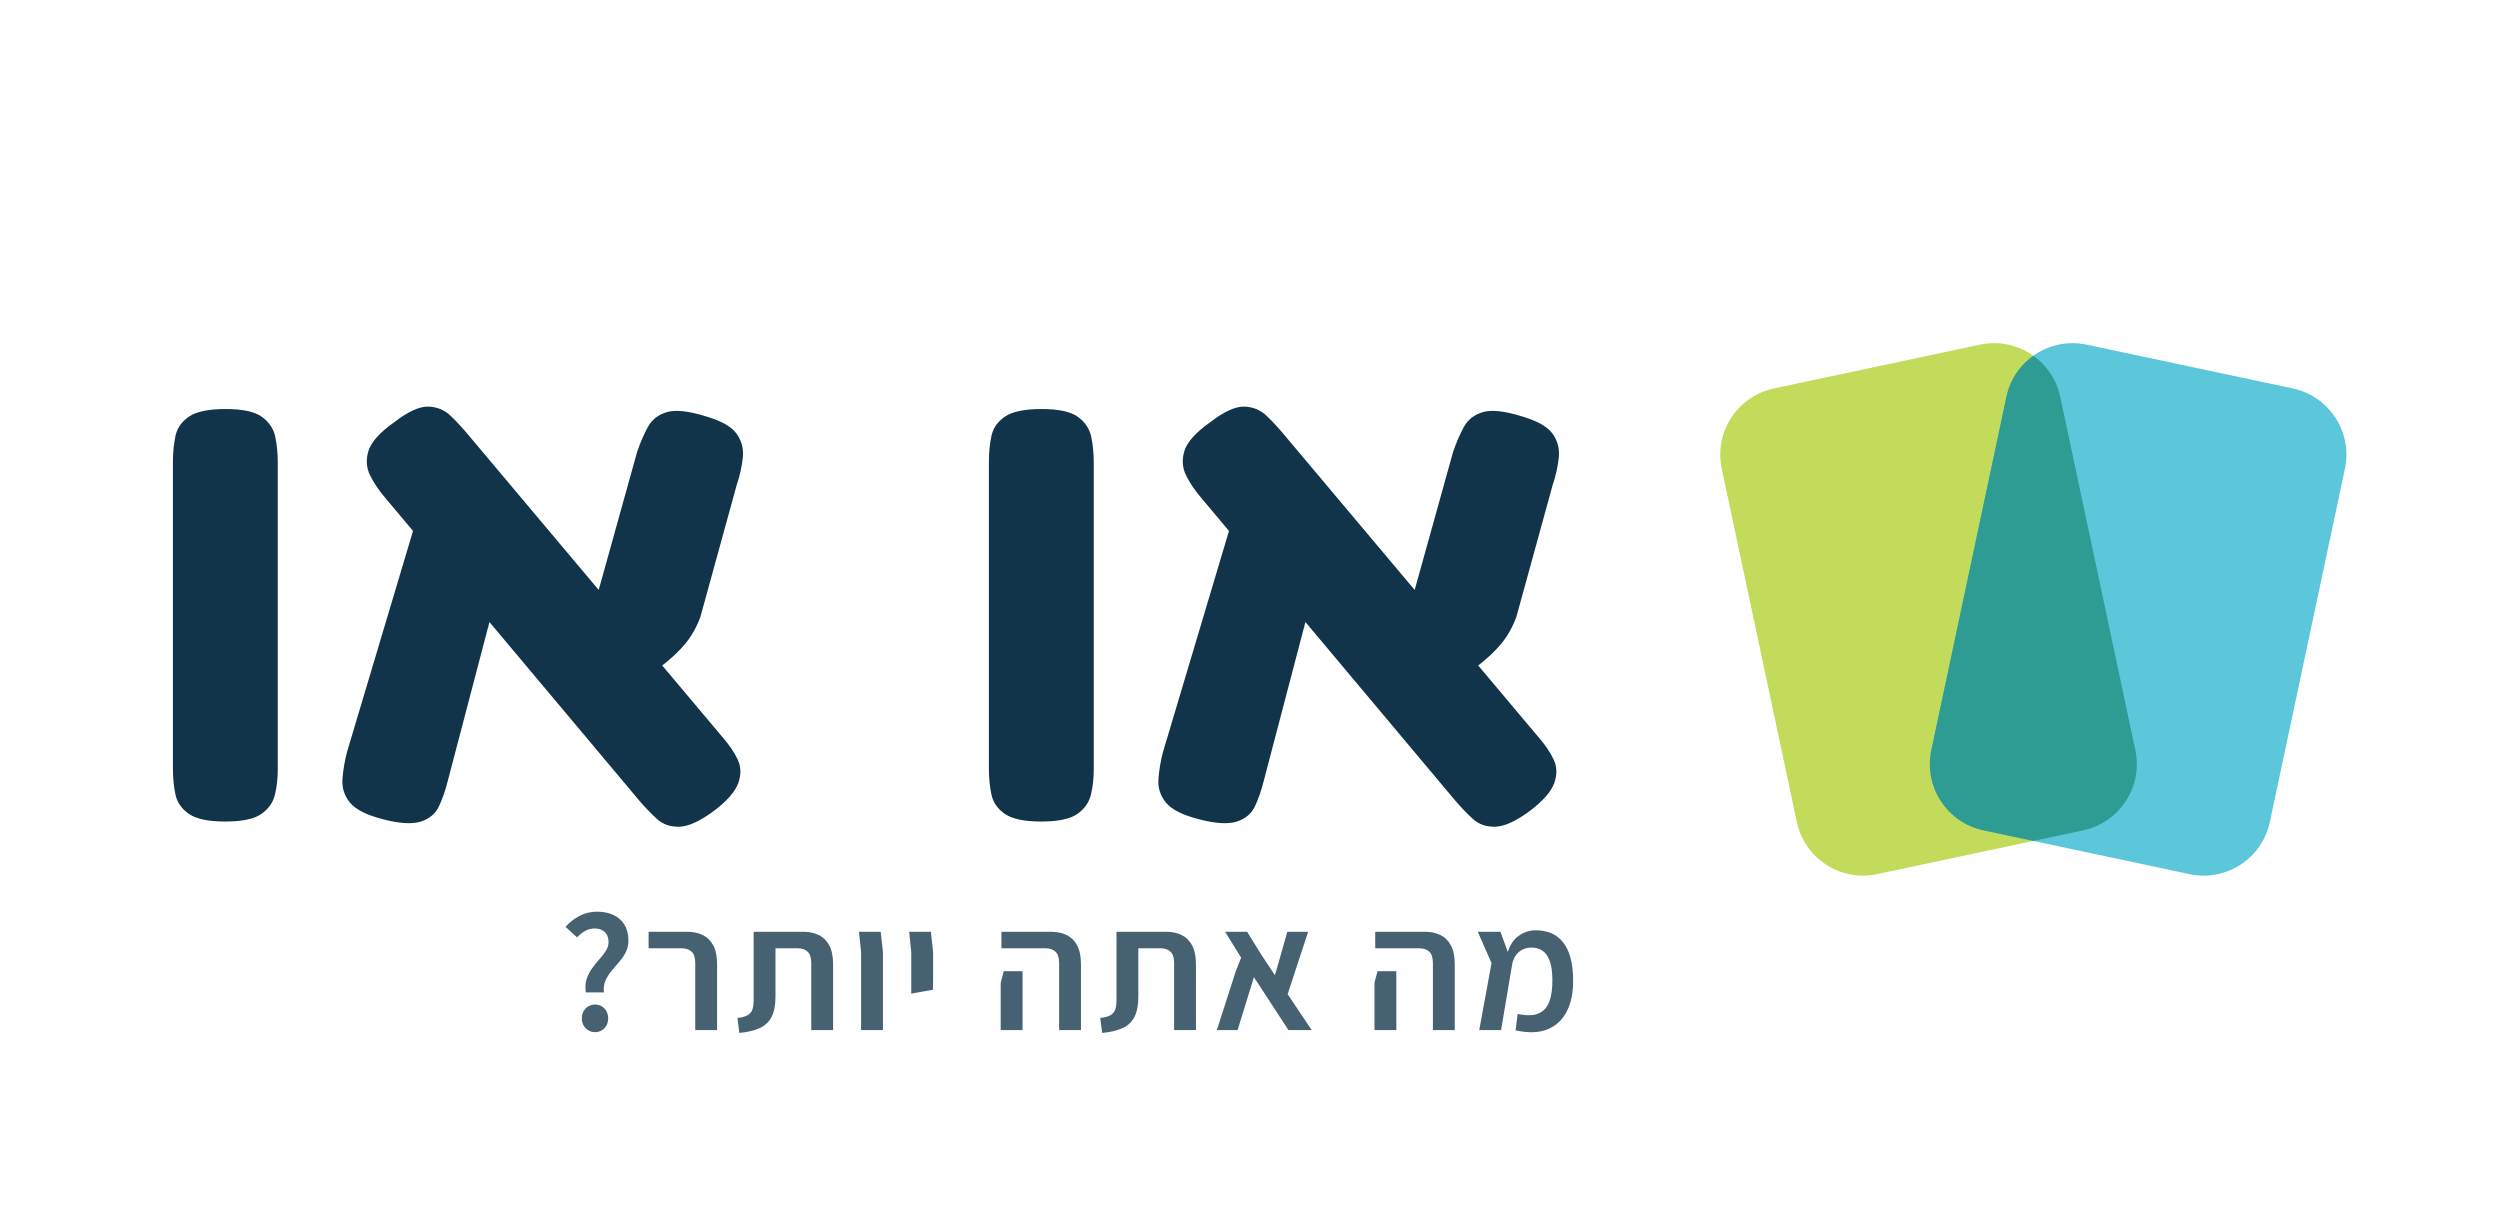
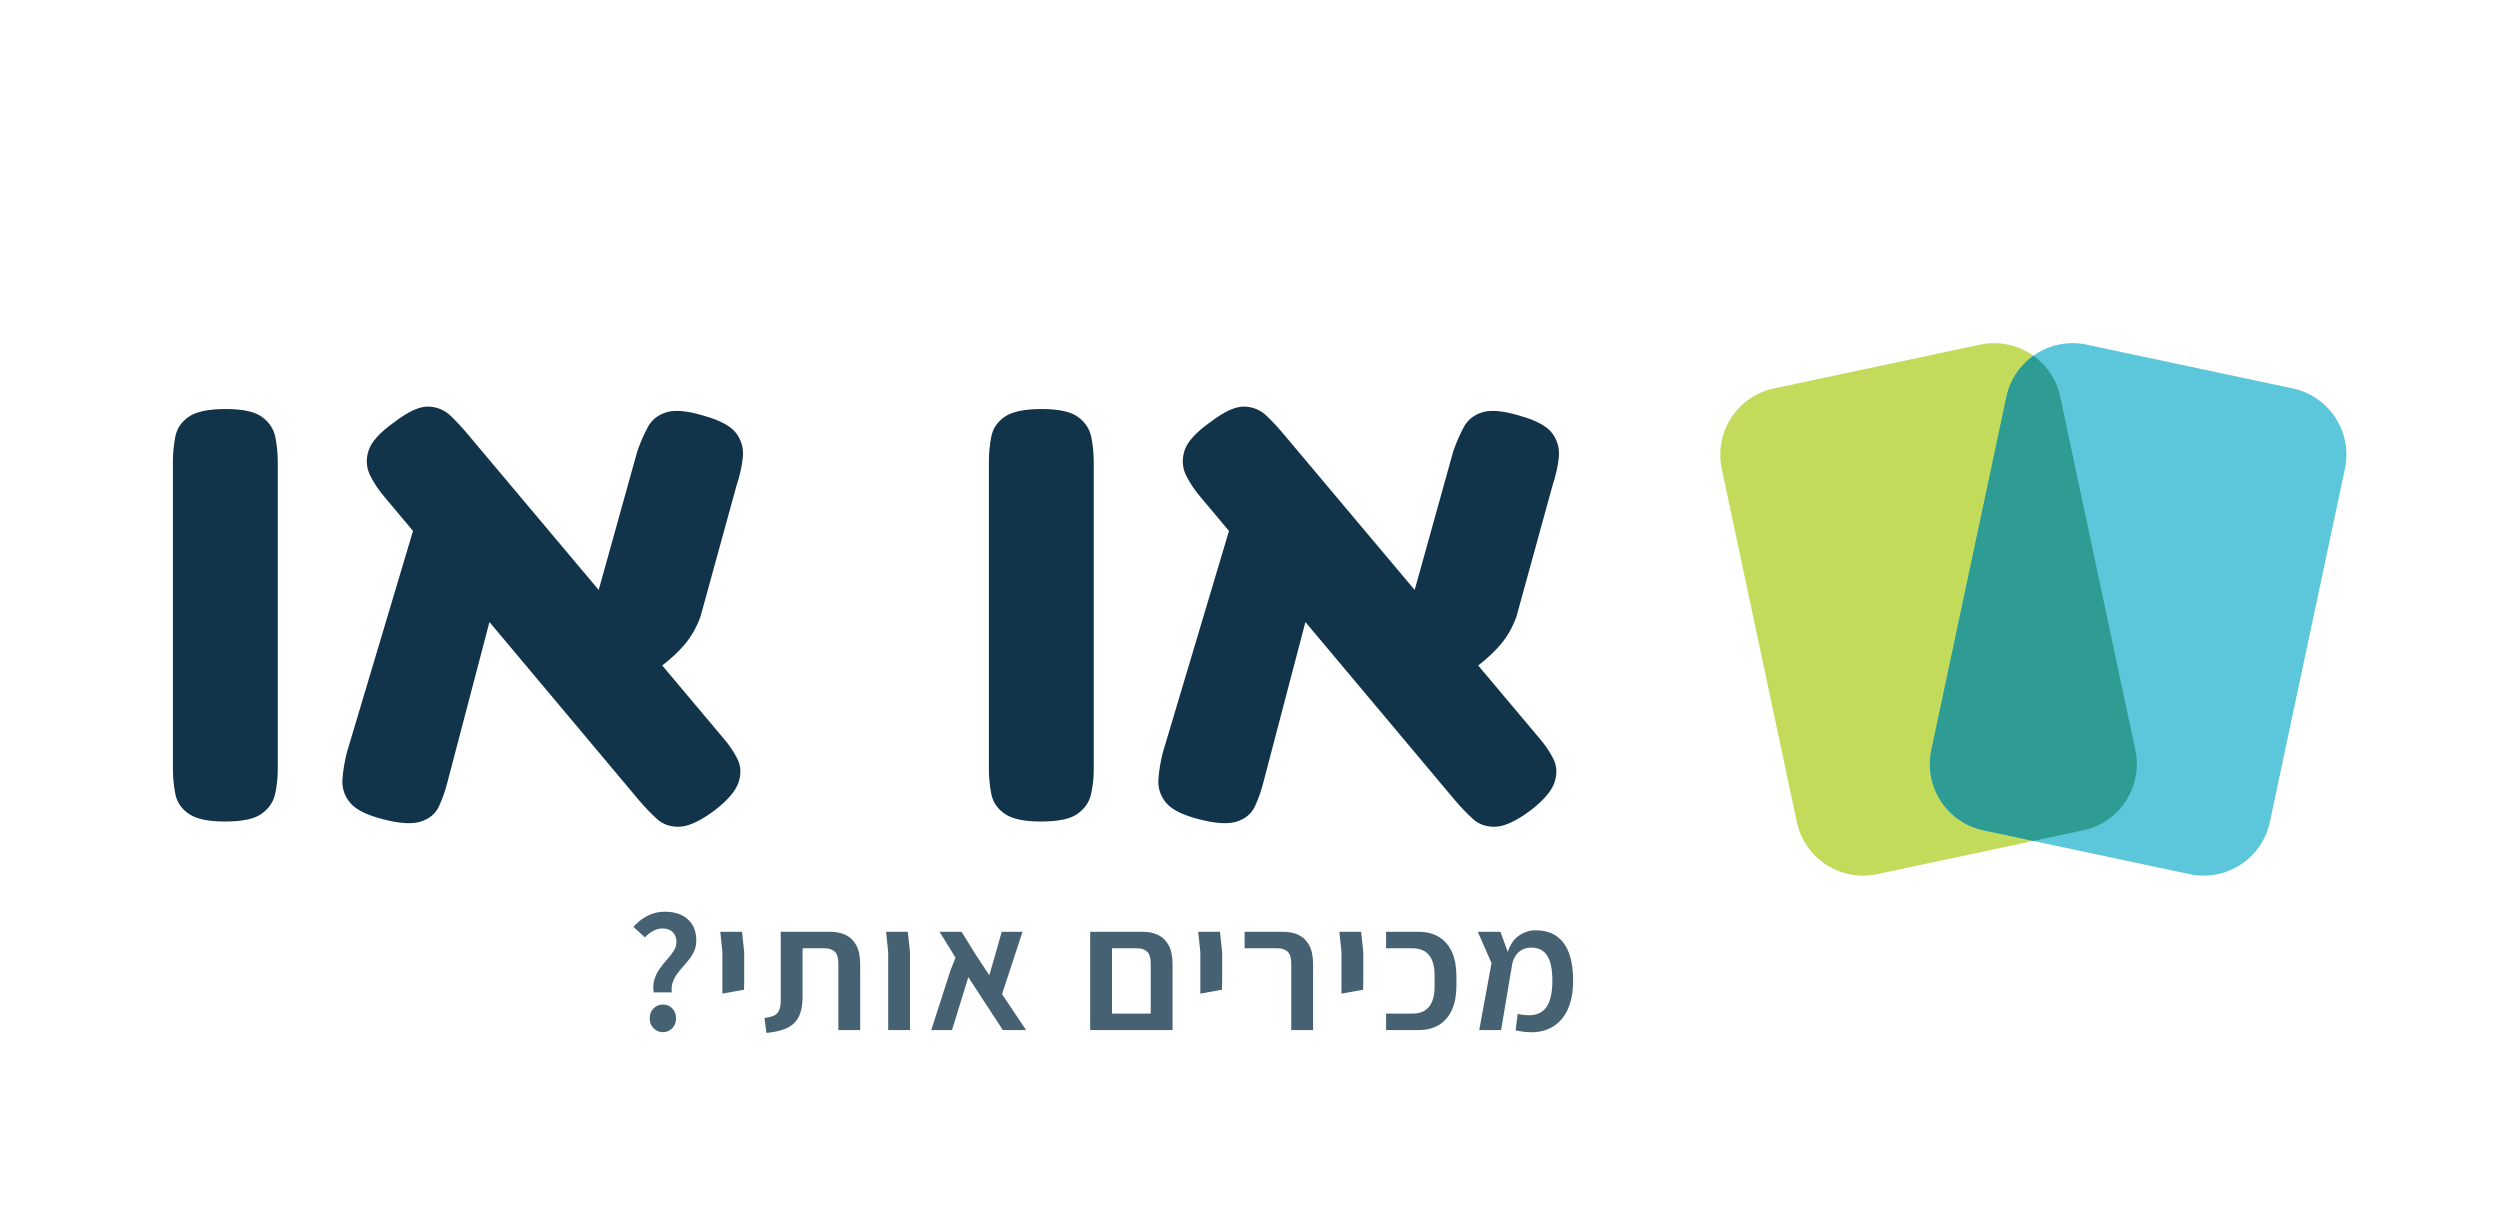
- <svg xmlns="http://www.w3.org/2000/svg" viewBox="0 0 432 211" width="432" height="211" role="img" aria-label="או או – מה אתה יותר?">
+ <svg xmlns="http://www.w3.org/2000/svg" viewBox="0 0 432 211" width="432" height="211" role="img" aria-label="או או – מכירים אותי?">
  <g fill="#C3DB5B">
    <rect x="-29.90" y="-130.00" width="59.80" height="85.80" rx="11.70" transform="translate(351.36 190.50) rotate(-12 0 0)" />
  </g>
  <g fill="#5CC6DA">
    <rect x="-29.90" y="-130.00" width="59.80" height="85.80" rx="11.70" transform="translate(351.36 190.50) rotate(12 0 0)" />
  </g>
  <clipPath id="logo-horizontalc">
    <rect x="-29.90" y="-130.00" width="59.80" height="85.80" rx="11.70" transform="translate(351.36 190.50) rotate(12 0 0)" />
  </clipPath>
  <g clip-path="url(#logo-horizontalc)" fill="#2E9C93">
    <rect x="-29.90" y="-130.00" width="59.80" height="85.80" rx="11.70" transform="translate(351.36 190.50) rotate(-12 0 0)" />
  </g>
  <path transform="translate(24.00 24.00)" fill="#12344A" d="M240.32 116.16Q236.72 118.8 234.38 118.86Q232.04 118.92 230.48 117.48Q228.92 116.04 227.48 114.36L183.68 62.16Q182.0 60.24 180.98 58.2Q179.96 56.16 180.68 53.88Q181.4 51.6 185.12 48.96Q188.72 46.2 191.0 46.26Q193.28 46.32 194.9 47.88Q196.52 49.44 198.2 51.48L242.0 103.56Q243.56 105.36 244.46 107.22Q245.36 109.08 244.58 111.3Q243.8 113.52 240.32 116.16ZM183.32 117.6Q179.0 116.52 177.5 114.72Q176.0 112.92 176.18 110.58Q176.36 108.24 176.96 105.96L189.32 64.56L204.56 72.12L194.36 111.0Q193.76 113.4 192.86 115.32Q191.96 117.24 189.74 117.96Q187.52 118.68 183.32 117.6ZM225.32 96.0 218.0 86.76 227.12 54.0Q227.96 51.6 228.98 49.74Q230.0 47.88 232.22 47.22Q234.44 46.56 238.76 47.88Q242.96 49.08 244.28 50.94Q245.6 52.8 245.36 55.08Q245.12 57.36 244.28 59.88L238.04 82.56Q237.08 85.2 235.46 87.18Q233.84 89.16 231.32 91.08Q228.8 93.0 225.32 96.0Z M155.88 117.96Q151.56 117.96 149.64 116.64Q147.72 115.32 147.3 113.22Q146.88 111.12 146.88 108.84V55.8Q146.88 53.52 147.3 51.42Q147.72 49.32 149.64 48Q151.56 46.68 156.0 46.68Q160.44 46.68 162.3 48.06Q164.16 49.44 164.58 51.54Q165.0 53.64 165.0 55.92V108.96Q165.0 111.24 164.52 113.28Q164.04 115.32 162.18 116.64Q160.32 117.96 155.88 117.96Z M99.32 116.16Q95.72 118.8 93.38 118.86Q91.04 118.92 89.48 117.48Q87.92 116.04 86.48 114.36L42.68 62.16Q41 60.24 39.98 58.2Q38.96 56.16 39.68 53.88Q40.4 51.6 44.12 48.96Q47.72 46.2 50.0 46.26Q52.28 46.32 53.9 47.88Q55.52 49.44 57.2 51.48L101.0 103.56Q102.56 105.36 103.46 107.22Q104.36 109.08 103.58 111.3Q102.8 113.52 99.32 116.16ZM42.32 117.6Q38 116.52 36.5 114.72Q35 112.92 35.18 110.58Q35.36 108.24 35.96 105.96L48.32 64.56L63.56 72.12L53.36 111.0Q52.76 113.4 51.86 115.32Q50.96 117.24 48.74 117.96Q46.52 118.68 42.32 117.6ZM84.32 96.0 77.0 86.76 86.12 54.0Q86.96 51.6 87.98 49.74Q89.0 47.88 91.22 47.22Q93.44 46.56 97.76 47.88Q101.96 49.08 103.28 50.94Q104.6 52.8 104.36 55.08Q104.12 57.36 103.28 59.88L97.04 82.56Q96.08 85.2 94.46 87.18Q92.84 89.16 90.32 91.08Q87.8 93.0 84.32 96.0Z M14.88 117.96Q10.56 117.96 8.64 116.64Q6.72 115.32 6.3 113.22Q5.88 111.12 5.88 108.84V55.8Q5.88 53.52 6.3 51.42Q6.72 49.32 8.64 48Q10.56 46.68 15 46.68Q19.44 46.68 21.3 48.06Q23.16 49.44 23.58 51.54Q24 53.64 24 55.92V108.96Q24 111.24 23.52 113.28Q23.04 115.32 21.18 116.64Q19.32 117.96 14.88 117.96Z" />
-   <path transform="translate(96.53 147.37)" fill="#12344A" opacity="0.78" d="M165.367 30.671 165.724 27.832Q168.026 28.328 169.335 27.761Q170.644 27.195 171.199 25.686Q171.754 24.176 171.72 21.881Q171.697 19.864 171.255 18.66Q170.812 17.456 170.017 16.914Q169.222 16.372 168.101 16.372Q167.164 16.372 166.462 16.764Q165.761 17.156 165.326 17.837Q164.891 18.517 164.734 19.429L163.841 17.741Q164.407 15.454 165.793 14.419Q167.179 13.384 168.84 13.384Q170.332 13.384 171.517 13.882Q172.702 14.381 173.542 15.422Q174.382 16.462 174.832 18.071Q175.282 19.68 175.305 21.881Q175.35 25.226 174.189 27.446Q173.029 29.666 170.794 30.534Q168.559 31.402 165.367 30.671ZM159.082 30.63 161.205 19.05 158.831 13.642H162.746L164.779 19.226L162.855 30.63Z M151.076 30.63V19.08Q151.076 17.659 150.448 17.076Q149.82 16.492 148.714 16.492H141.109V13.642H149.711Q151.211 13.642 152.368 14.201Q153.525 14.76 154.187 15.994Q154.849 17.227 154.849 19.267V30.63ZM140.981 30.63V22.459L141.506 20.449H144.754V22.459V30.63Z M130.133 30.63H126.116L120.146 21.48L117.326 30.63H113.741L117.056 20.329L117.938 18.116L115.17 13.642H118.976L121.44 17.621L123.773 21.146L124.553 18.469L125.918 13.642H129.514L125.974 24.416Z M93.93 31.121 93.593 28.53Q94.778 28.402 95.378 28.048Q95.978 27.694 96.195 27.036Q96.413 26.377 96.401 25.339V13.642H104.993Q106.493 13.642 107.649 14.201Q108.806 14.76 109.468 15.994Q110.13 17.227 110.13 19.267V30.63H106.358V19.08Q106.358 17.659 105.729 17.076Q105.101 16.492 103.995 16.492H100.174V24.877Q100.174 27.019 99.514 28.326Q98.854 29.633 97.479 30.274Q96.105 30.915 93.93 31.121Z M86.486 30.63V19.08Q86.486 17.659 85.858 17.076Q85.23 16.492 84.124 16.492H76.519V13.642H85.121Q86.621 13.642 87.778 14.201Q88.935 14.76 89.597 15.994Q90.259 17.227 90.259 19.267V30.63ZM76.391 30.63V22.459L76.916 20.449H80.164V22.459V30.63Z M60.938 24.33V21.765V17.152L60.574 13.642H64.328L64.71 17.152V21.765L64.68 23.655Z M52.268 30.63V17.152L51.904 13.642H55.657L56.04 17.152V30.63Z M31.23 31.121 30.893 28.53Q32.078 28.402 32.678 28.048Q33.278 27.694 33.495 27.036Q33.712 26.377 33.701 25.339V13.642H42.293Q43.793 13.642 44.949 14.201Q46.106 14.76 46.768 15.994Q47.43 17.227 47.43 19.267V30.63H43.657V19.08Q43.657 17.659 43.029 17.076Q42.401 16.492 41.295 16.492H37.474V24.877Q37.474 27.019 36.814 28.326Q36.154 29.633 34.779 30.274Q33.405 30.915 31.23 31.121Z M23.61 30.63V19.08Q23.61 17.659 22.982 17.076Q22.354 16.492 21.248 16.492H15.548V13.642H22.245Q23.745 13.642 24.902 14.201Q26.059 14.76 26.721 15.994Q27.383 17.227 27.383 19.267V30.63Z M4.695 24.12Q4.504 22.815 4.847 21.789Q5.19 20.764 5.799 19.929Q6.409 19.095 7.063 18.364Q7.718 17.633 8.171 16.916Q8.625 16.2 8.625 15.405Q8.625 14.707 8.344 14.181Q8.063 13.654 7.521 13.363Q6.979 13.072 6.225 13.072Q5.34 13.072 4.594 13.489Q3.848 13.905 3.18 14.602L1.193 12.788Q2.213 11.64 3.587 10.905Q4.961 10.17 6.66 10.17Q8.231 10.17 9.452 10.729Q10.673 11.288 11.366 12.401Q12.06 13.515 12.06 15.157Q12.06 16.294 11.597 17.188Q11.134 18.082 10.455 18.859Q9.776 19.635 9.133 20.413Q8.49 21.191 8.094 22.082Q7.699 22.973 7.823 24.12ZM6.285 30.99Q5.333 30.99 4.669 30.306Q4.005 29.621 4.005 28.612Q4.005 27.562 4.669 26.887Q5.333 26.212 6.285 26.212Q7.268 26.212 7.916 26.887Q8.565 27.562 8.565 28.612Q8.565 29.621 7.916 30.306Q7.268 30.99 6.285 30.99Z" />
+   <path transform="translate(108.26 147.37)" fill="#12344A" opacity="0.78" d="M153.637 30.671 153.994 27.832Q156.296 28.328 157.605 27.761Q158.914 27.195 159.469 25.686Q160.024 24.176 159.99 21.881Q159.967 19.864 159.525 18.66Q159.082 17.456 158.287 16.914Q157.492 16.372 156.371 16.372Q155.434 16.372 154.732 16.764Q154.031 17.156 153.596 17.837Q153.161 18.517 153.004 19.429L152.111 17.741Q152.677 15.454 154.063 14.419Q155.449 13.384 157.11 13.384Q158.602 13.384 159.787 13.882Q160.972 14.381 161.812 15.422Q162.652 16.462 163.102 18.071Q163.552 19.68 163.575 21.881Q163.62 25.226 162.459 27.446Q161.299 29.666 159.064 30.534Q156.829 31.402 153.637 30.671ZM147.352 30.63 149.475 19.05 147.101 13.642H151.016L153.049 19.226L151.125 30.63Z M131.254 30.63V27.78H135.817Q137.156 27.78 138.002 27.212Q138.847 26.644 139.241 25.607Q139.635 24.57 139.635 23.205V21.067Q139.635 19.691 139.241 18.66Q138.847 17.629 138.002 17.061Q137.156 16.492 135.817 16.492H131.254V13.642H136.792Q138.979 13.642 140.443 14.563Q141.907 15.484 142.657 17.194Q143.407 18.904 143.407 21.255V23.017Q143.407 25.369 142.657 27.079Q141.907 28.789 140.443 29.709Q138.979 30.63 136.792 30.63Z M123.547 24.33V21.765V17.152L123.184 13.642H126.938L127.32 17.152V21.765L127.29 23.655Z M114.87 30.63V19.08Q114.87 17.659 114.242 17.076Q113.614 16.492 112.508 16.492H106.808V13.642H113.505Q115.005 13.642 116.162 14.201Q117.319 14.76 117.981 15.994Q118.642 17.227 118.642 19.267V30.63Z M99.157 24.33V21.765V17.152L98.794 13.642H102.547L102.93 17.152V21.765L102.9 23.655Z M90.585 30.63V19.08Q90.585 17.659 89.957 17.076Q89.329 16.492 88.222 16.492H82.496V13.642H89.22Q90.72 13.642 91.877 14.201Q93.034 14.76 93.696 15.994Q94.358 17.227 94.358 19.267V28.133V30.63ZM80.951 30.63V27.78H93.019L92.906 30.63ZM80.123 30.63V15.986V13.642H83.895V16.174V30.63Z M69.052 30.63H65.036L59.066 21.48L56.246 30.63H52.661L55.976 20.329L56.857 18.116L54.09 13.642H57.896L60.36 17.621L62.692 21.146L63.472 18.469L64.837 13.642H68.434L64.894 24.416Z M45.217 30.63V17.152L44.854 13.642H48.607L48.99 17.152V30.63Z M24.18 31.121 23.842 28.53Q25.027 28.402 25.627 28.048Q26.227 27.694 26.445 27.036Q26.662 26.377 26.651 25.339V13.642H35.242Q36.742 13.642 37.899 14.201Q39.056 14.76 39.718 15.994Q40.38 17.227 40.38 19.267V30.63H36.607V19.08Q36.607 17.659 35.979 17.076Q35.351 16.492 34.245 16.492H30.424V24.877Q30.424 27.019 29.764 28.326Q29.104 29.633 27.729 30.274Q26.355 30.915 24.18 31.121Z M16.567 24.33V21.765V17.152L16.204 13.642H19.957L20.34 17.152V21.765L20.31 23.655Z M4.695 24.12Q4.504 22.815 4.847 21.789Q5.19 20.764 5.799 19.929Q6.409 19.095 7.063 18.364Q7.717 17.633 8.171 16.916Q8.625 16.2 8.625 15.405Q8.625 14.707 8.344 14.181Q8.062 13.654 7.521 13.363Q6.979 13.072 6.225 13.072Q5.34 13.072 4.594 13.489Q3.847 13.905 3.18 14.602L1.192 12.788Q2.212 11.64 3.587 10.905Q4.961 10.17 6.66 10.17Q8.231 10.17 9.452 10.729Q10.672 11.288 11.366 12.401Q12.06 13.515 12.06 15.157Q12.06 16.294 11.597 17.188Q11.134 18.082 10.455 18.859Q9.776 19.635 9.133 20.413Q8.49 21.191 8.094 22.082Q7.699 22.973 7.822 24.12ZM6.285 30.99Q5.332 30.99 4.669 30.306Q4.005 29.621 4.005 28.612Q4.005 27.562 4.669 26.887Q5.332 26.212 6.285 26.212Q7.267 26.212 7.916 26.887Q8.565 27.562 8.565 28.612Q8.565 29.621 7.916 30.306Q7.267 30.99 6.285 30.99Z" />
</svg>
